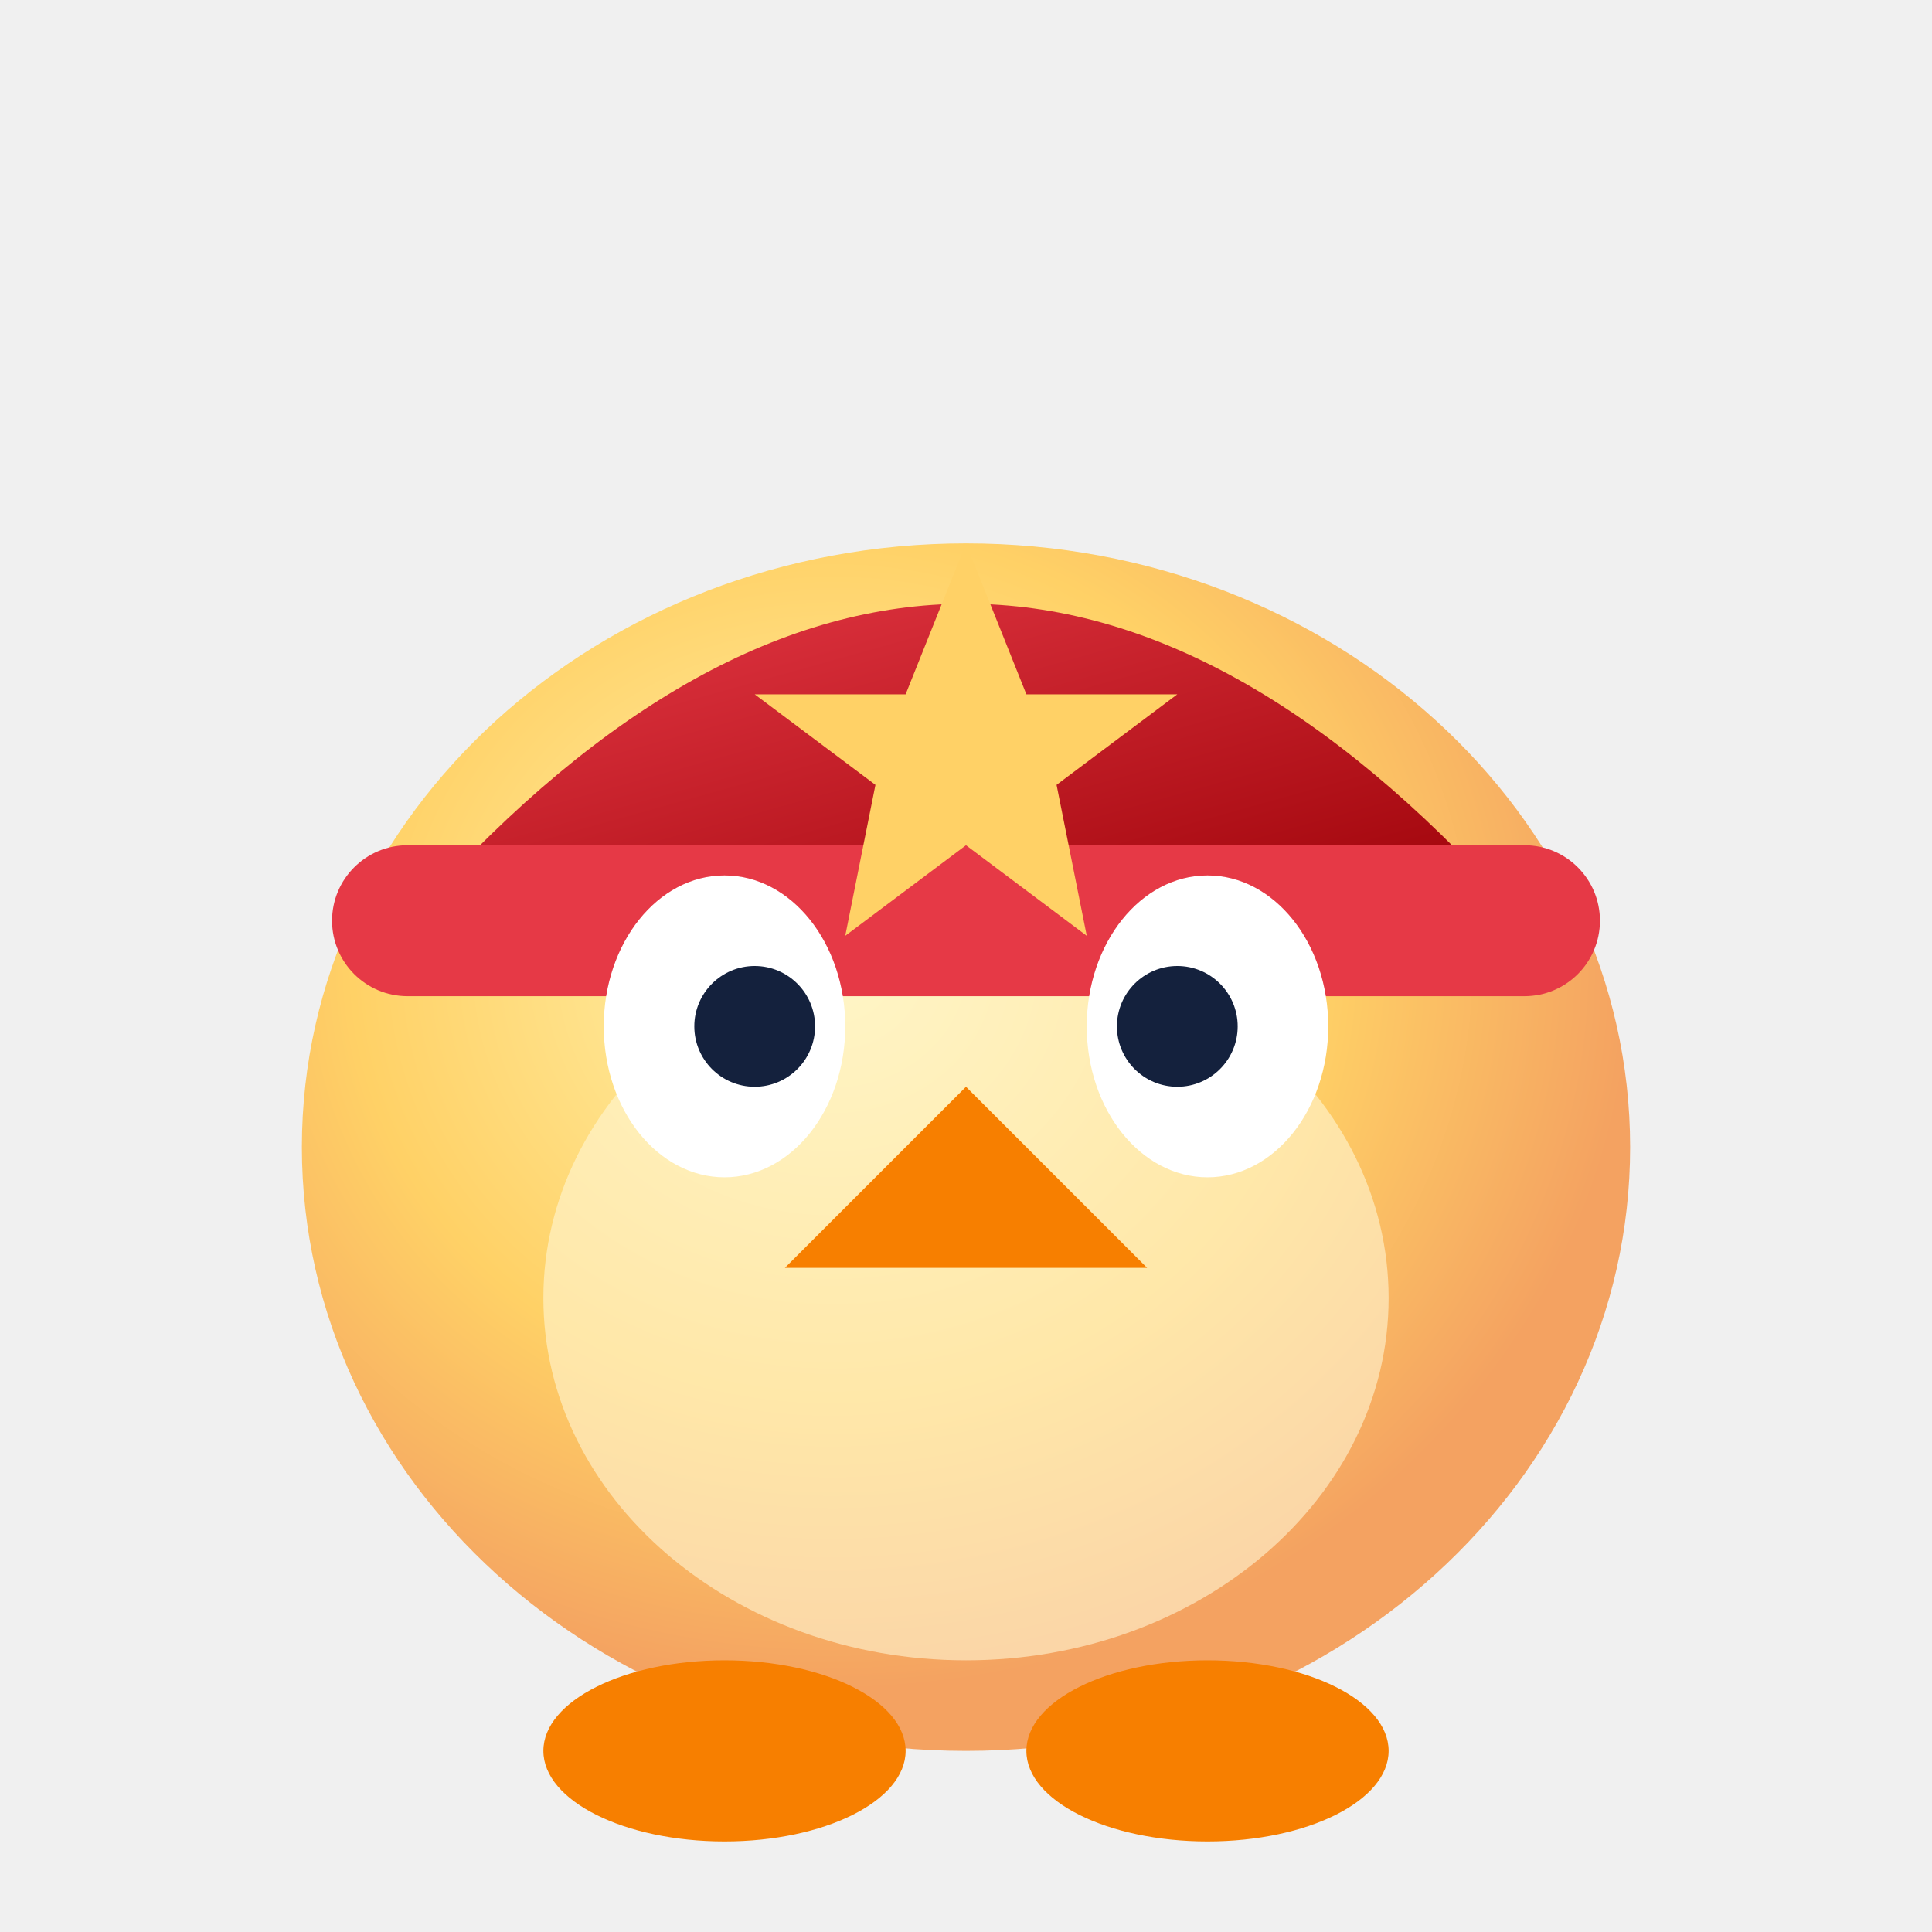
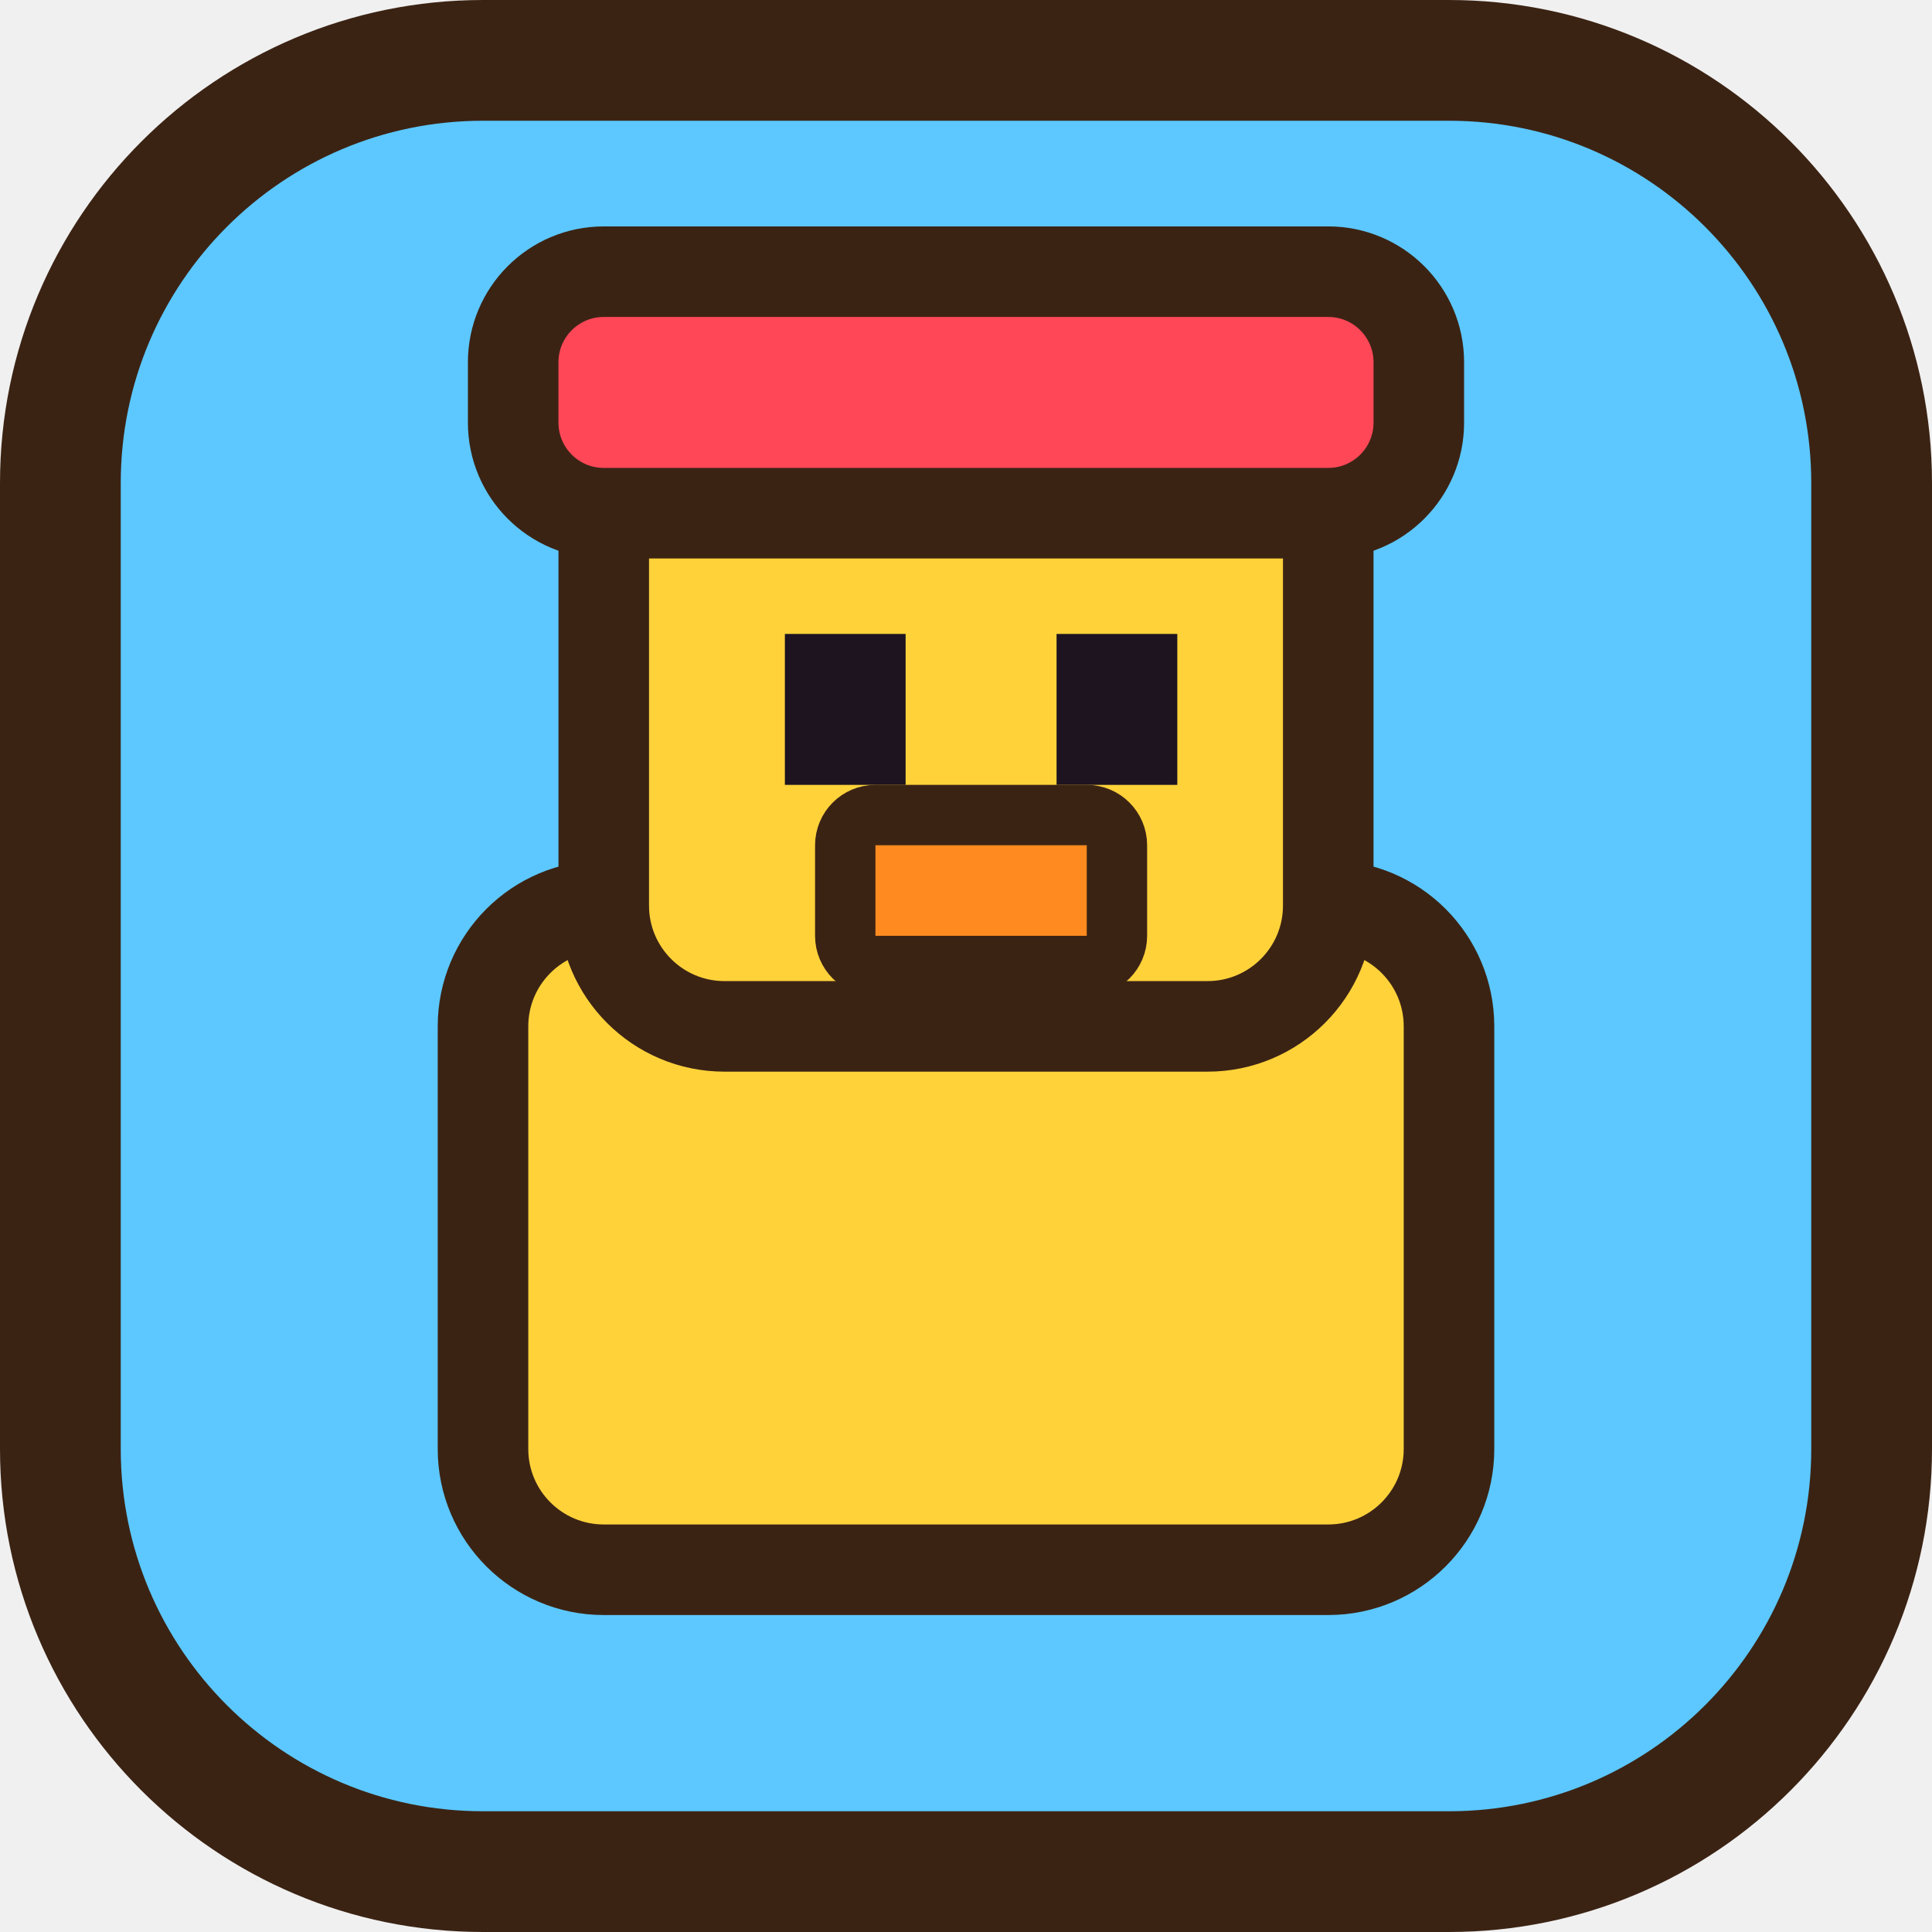
<svg xmlns="http://www.w3.org/2000/svg" viewBox="0 0 64 64" width="64" height="64">
-   <defs>
-     <radialGradient id="eggGrad" cx="40%" cy="35%" r="60%">
-       <stop offset="0%" stop-color="#fff3b0" />
-       <stop offset="60%" stop-color="#ffd166" />
-       <stop offset="100%" stop-color="#f4a261" />
-     </radialGradient>
-     <linearGradient id="helmGrad" x1="0%" y1="0%" x2="100%" y2="100%">
-       <stop offset="0%" stop-color="#e63946" />
-       <stop offset="100%" stop-color="#9d0208" />
-     </linearGradient>
-   </defs>
-   <ellipse cx="32" cy="38" rx="22" ry="20" fill="url(#eggGrad)" />
-   <ellipse cx="32" cy="43" rx="14" ry="12" fill="#fff7d6" opacity="0.6" />
-   <path d="M 14 30 Q 32 10 50 30 Z" fill="url(#helmGrad)" />
-   <rect x="11" y="28" width="42" height="5" rx="2.5" fill="#e63946" />
-   <polygon points="32,18 34,23 39,23 35,26 36,31 32,28 28,31 29,26 25,23 30,23" fill="#ffd166" />
-   <polygon points="32,36 38,42 26,42" fill="#f77f00" />
-   <ellipse cx="24" cy="34" rx="4" ry="5" fill="#ffffff" />
-   <circle cx="25" cy="34" r="2" fill="#14213d" />
-   <ellipse cx="40" cy="34" rx="4" ry="5" fill="#ffffff" />
-   <circle cx="39" cy="34" r="2" fill="#14213d" />
-   <ellipse cx="24" cy="58" rx="6" ry="3" fill="#f77f00" />
-   <ellipse cx="40" cy="58" rx="6" ry="3" fill="#f77f00" />
+   <rect x="2" y="2" width="60" height="60" rx="14" fill="#5cc8ff" stroke="#3b2314" stroke-width="4" />
+   <rect x="16" y="30" width="32" height="22" rx="4" fill="#ffd23a" stroke="#3b2314" stroke-width="3" />
+   <rect x="20" y="12" width="24" height="22" rx="4" fill="#ffd23a" stroke="#3b2314" stroke-width="3" />
+   <rect x="17" y="9" width="30" height="8" rx="3" fill="#ff4757" stroke="#3b2314" stroke-width="3" />
+   <rect x="26" y="21" width="4" height="5" fill="#1d1420" />
+   <rect x="35" y="21" width="4" height="5" fill="#1d1420" />
+   <rect x="28" y="27" width="9" height="5" rx="1" fill="#ff8a1f" stroke="#3b2314" stroke-width="2" />
</svg>
